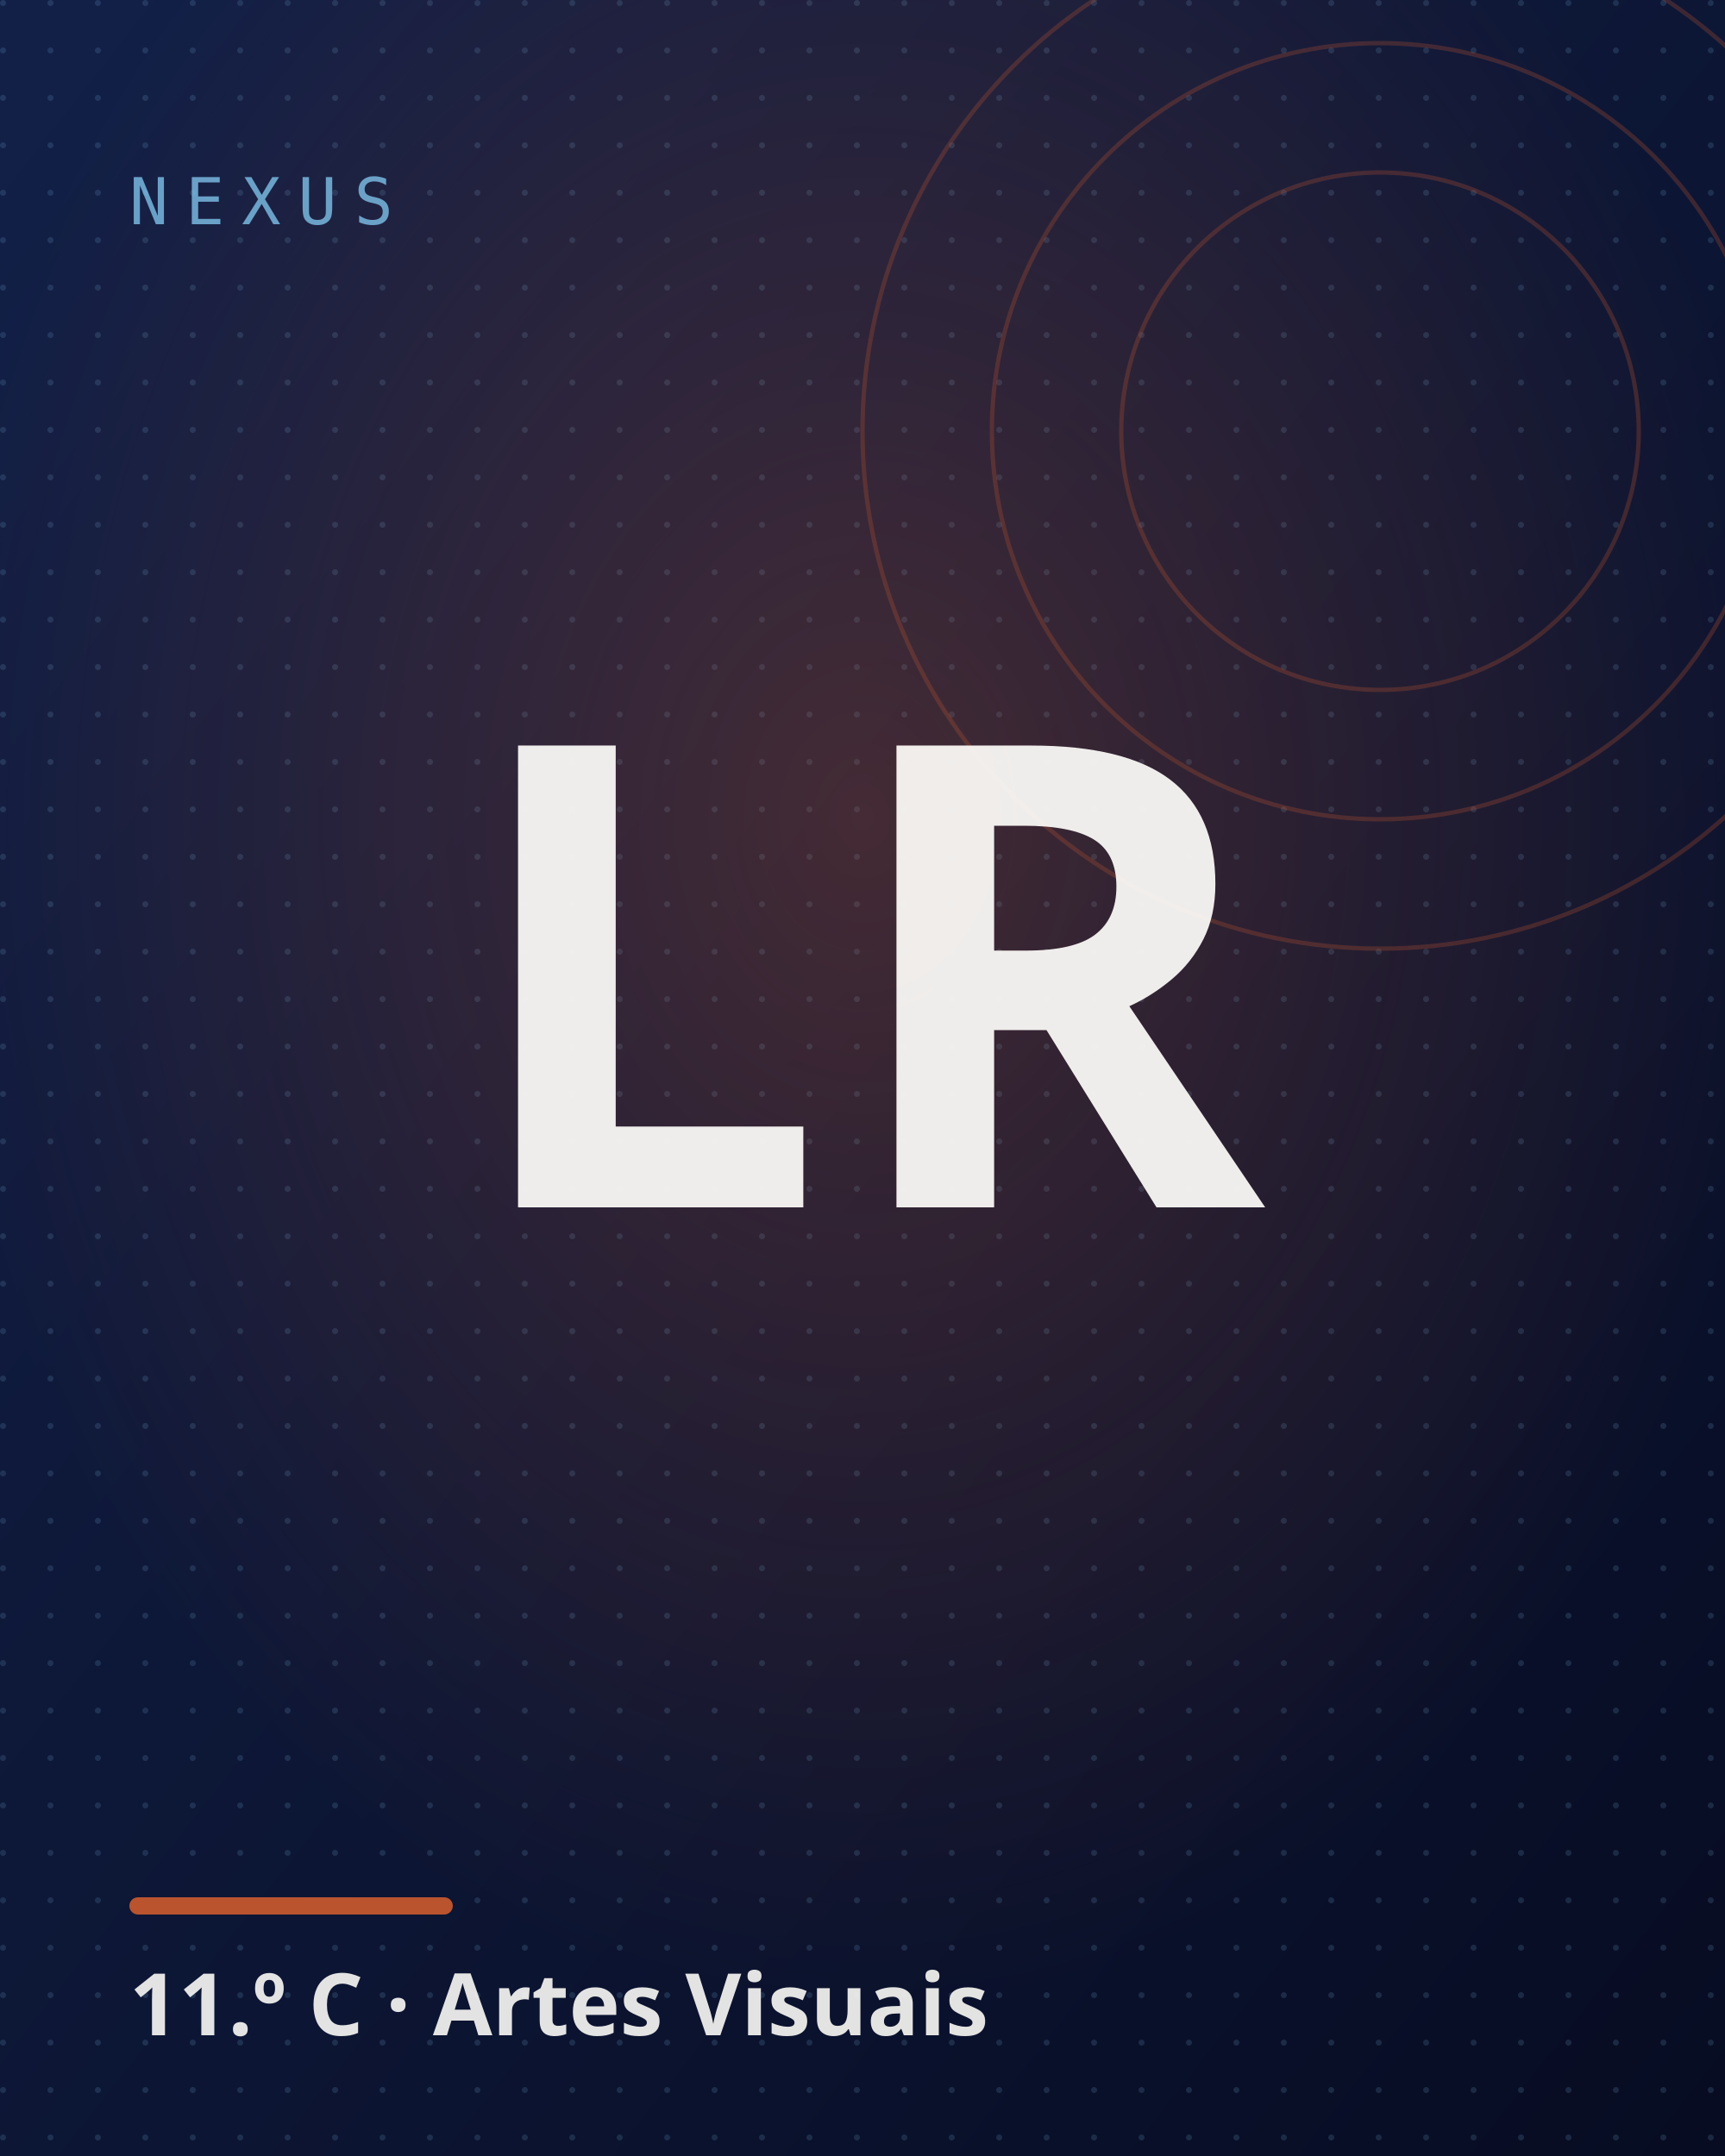
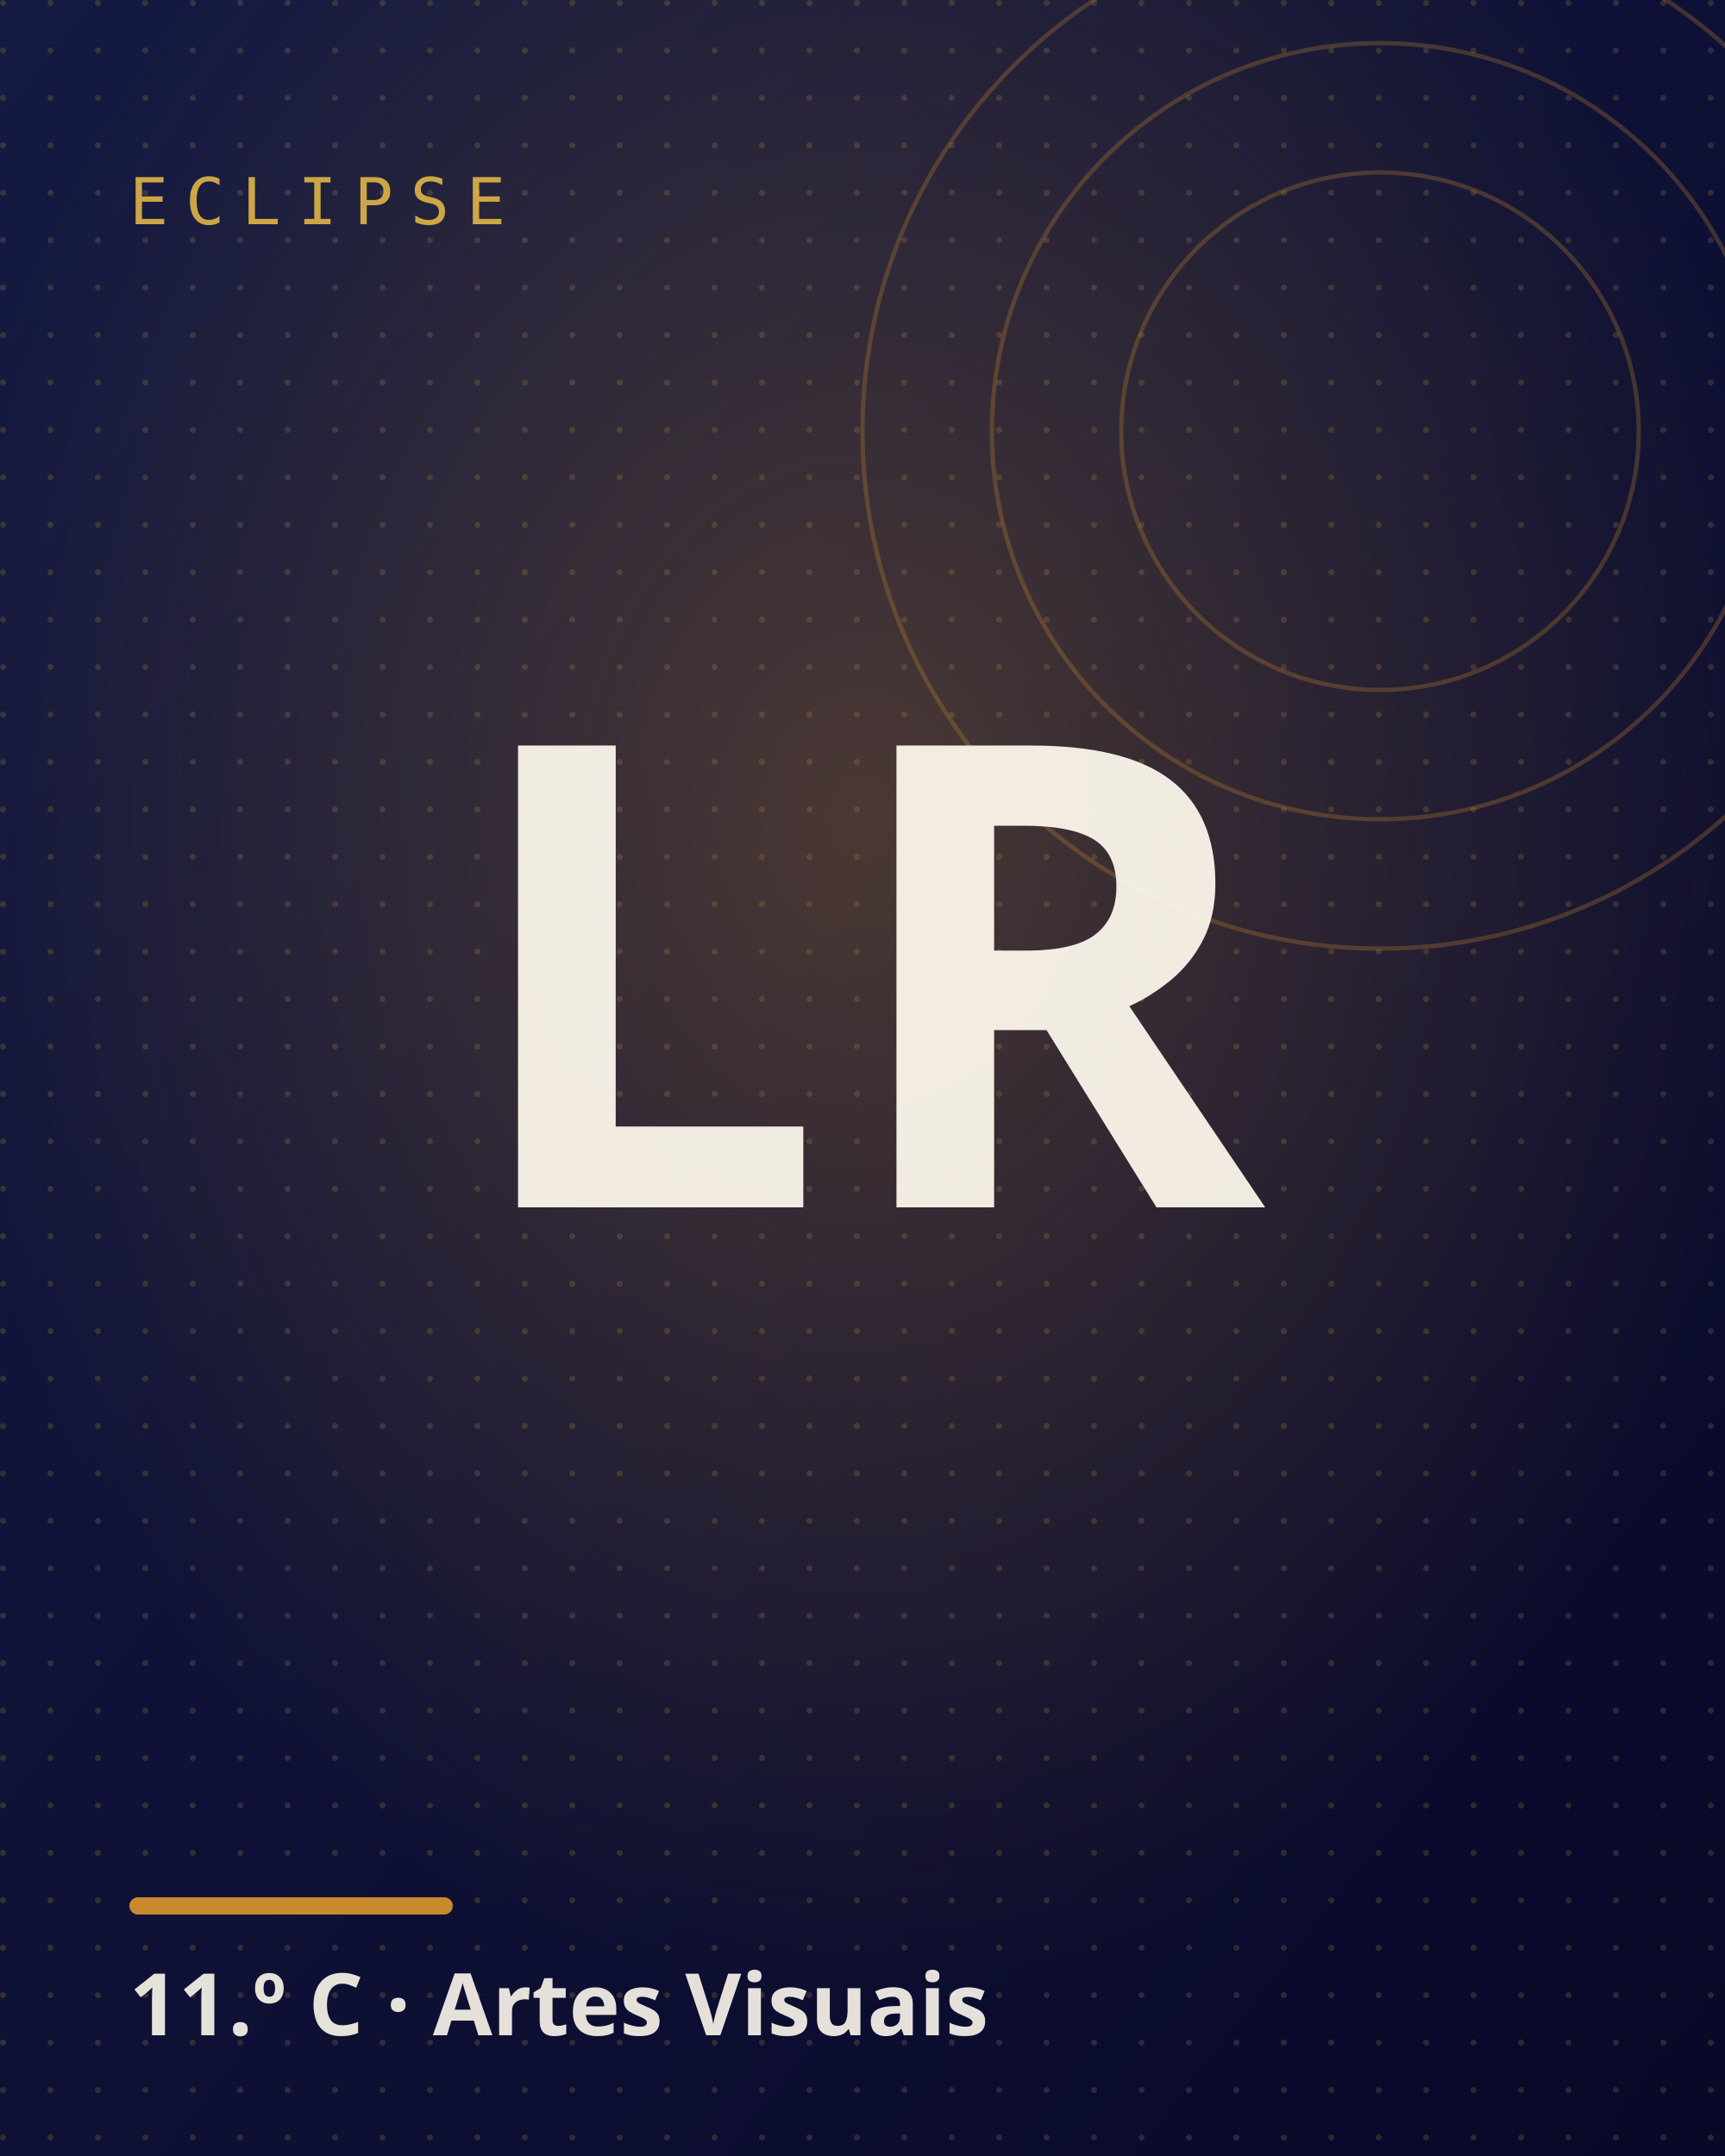
<svg xmlns="http://www.w3.org/2000/svg" viewBox="0 0 800 1000" role="img" aria-label="Retrato de Leonor Ramos">
  <defs>
    <linearGradient id="bg" x1="0" y1="0" x2="1" y2="1">
-       <stop offset="0" stop-color="#122048" />
-       <stop offset="1" stop-color="#070c22" />
+       <stop offset="0" stop-color="#141a42" />
+       <stop offset="1" stop-color="#080828" />
    </linearGradient>
    <radialGradient id="glow" cx="50%" cy="38%" r="55%">
-       <stop offset="0" stop-color="#b9542f" stop-opacity="0.32" />
-       <stop offset="1" stop-color="#b9542f" stop-opacity="0" />
+       <stop offset="0" stop-color="#c98a2e" stop-opacity="0.32" />
+       <stop offset="1" stop-color="#c98a2e" stop-opacity="0" />
    </radialGradient>
    <pattern id="dots" width="22" height="22" patternUnits="userSpaceOnUse">
-       <circle cx="1.4" cy="1.4" r="1.4" fill="#7ec1e8" opacity="0.16" />
+       <circle cx="1.4" cy="1.4" r="1.4" fill="#f8c848" opacity="0.16" />
    </pattern>
  </defs>
  <rect width="800" height="1000" fill="url(#bg)" />
  <rect width="800" height="1000" fill="url(#dots)" />
  <rect width="800" height="1000" fill="url(#glow)" />
-   <g fill="none" stroke="#b9542f" stroke-opacity="0.28" stroke-width="2">
+   <g fill="none" stroke="#c98a2e" stroke-opacity="0.28" stroke-width="2">
    <circle cx="640" cy="200" r="120" />
    <circle cx="640" cy="200" r="180" />
    <circle cx="640" cy="200" r="240" />
  </g>
-   <text x="60" y="104" font-family="ui-monospace, Consolas, monospace" font-size="30" letter-spacing="8" fill="#7ec1e8" opacity="0.8">NEXUS</text>
-   <text x="400" y="560" text-anchor="middle" font-family="Outfit, Segoe UI, sans-serif" font-weight="800" font-size="300" letter-spacing="6" fill="#fbfaf6" opacity="0.94">LR</text>
-   <rect x="60" y="880" width="150" height="8" rx="4" fill="#b9542f" />
-   <text x="60" y="944" font-family="Outfit, Segoe UI, sans-serif" font-weight="600" font-size="40" fill="#fbfaf6" opacity="0.9">11.º C · Artes Visuais</text>
+   <text x="60" y="104" font-family="ui-monospace, Consolas, monospace" font-size="30" letter-spacing="8" fill="#f8c848" opacity="0.8">ECLIPSE</text>
+   <text x="400" y="560" text-anchor="middle" font-family="Outfit, Segoe UI, sans-serif" font-weight="800" font-size="300" letter-spacing="6" fill="#fdf8ec" opacity="0.94">LR</text>
+   <rect x="60" y="880" width="150" height="8" rx="4" fill="#c98a2e" />
+   <text x="60" y="944" font-family="Outfit, Segoe UI, sans-serif" font-weight="600" font-size="40" fill="#fdf8ec" opacity="0.9">11.º C · Artes Visuais</text>
</svg>
